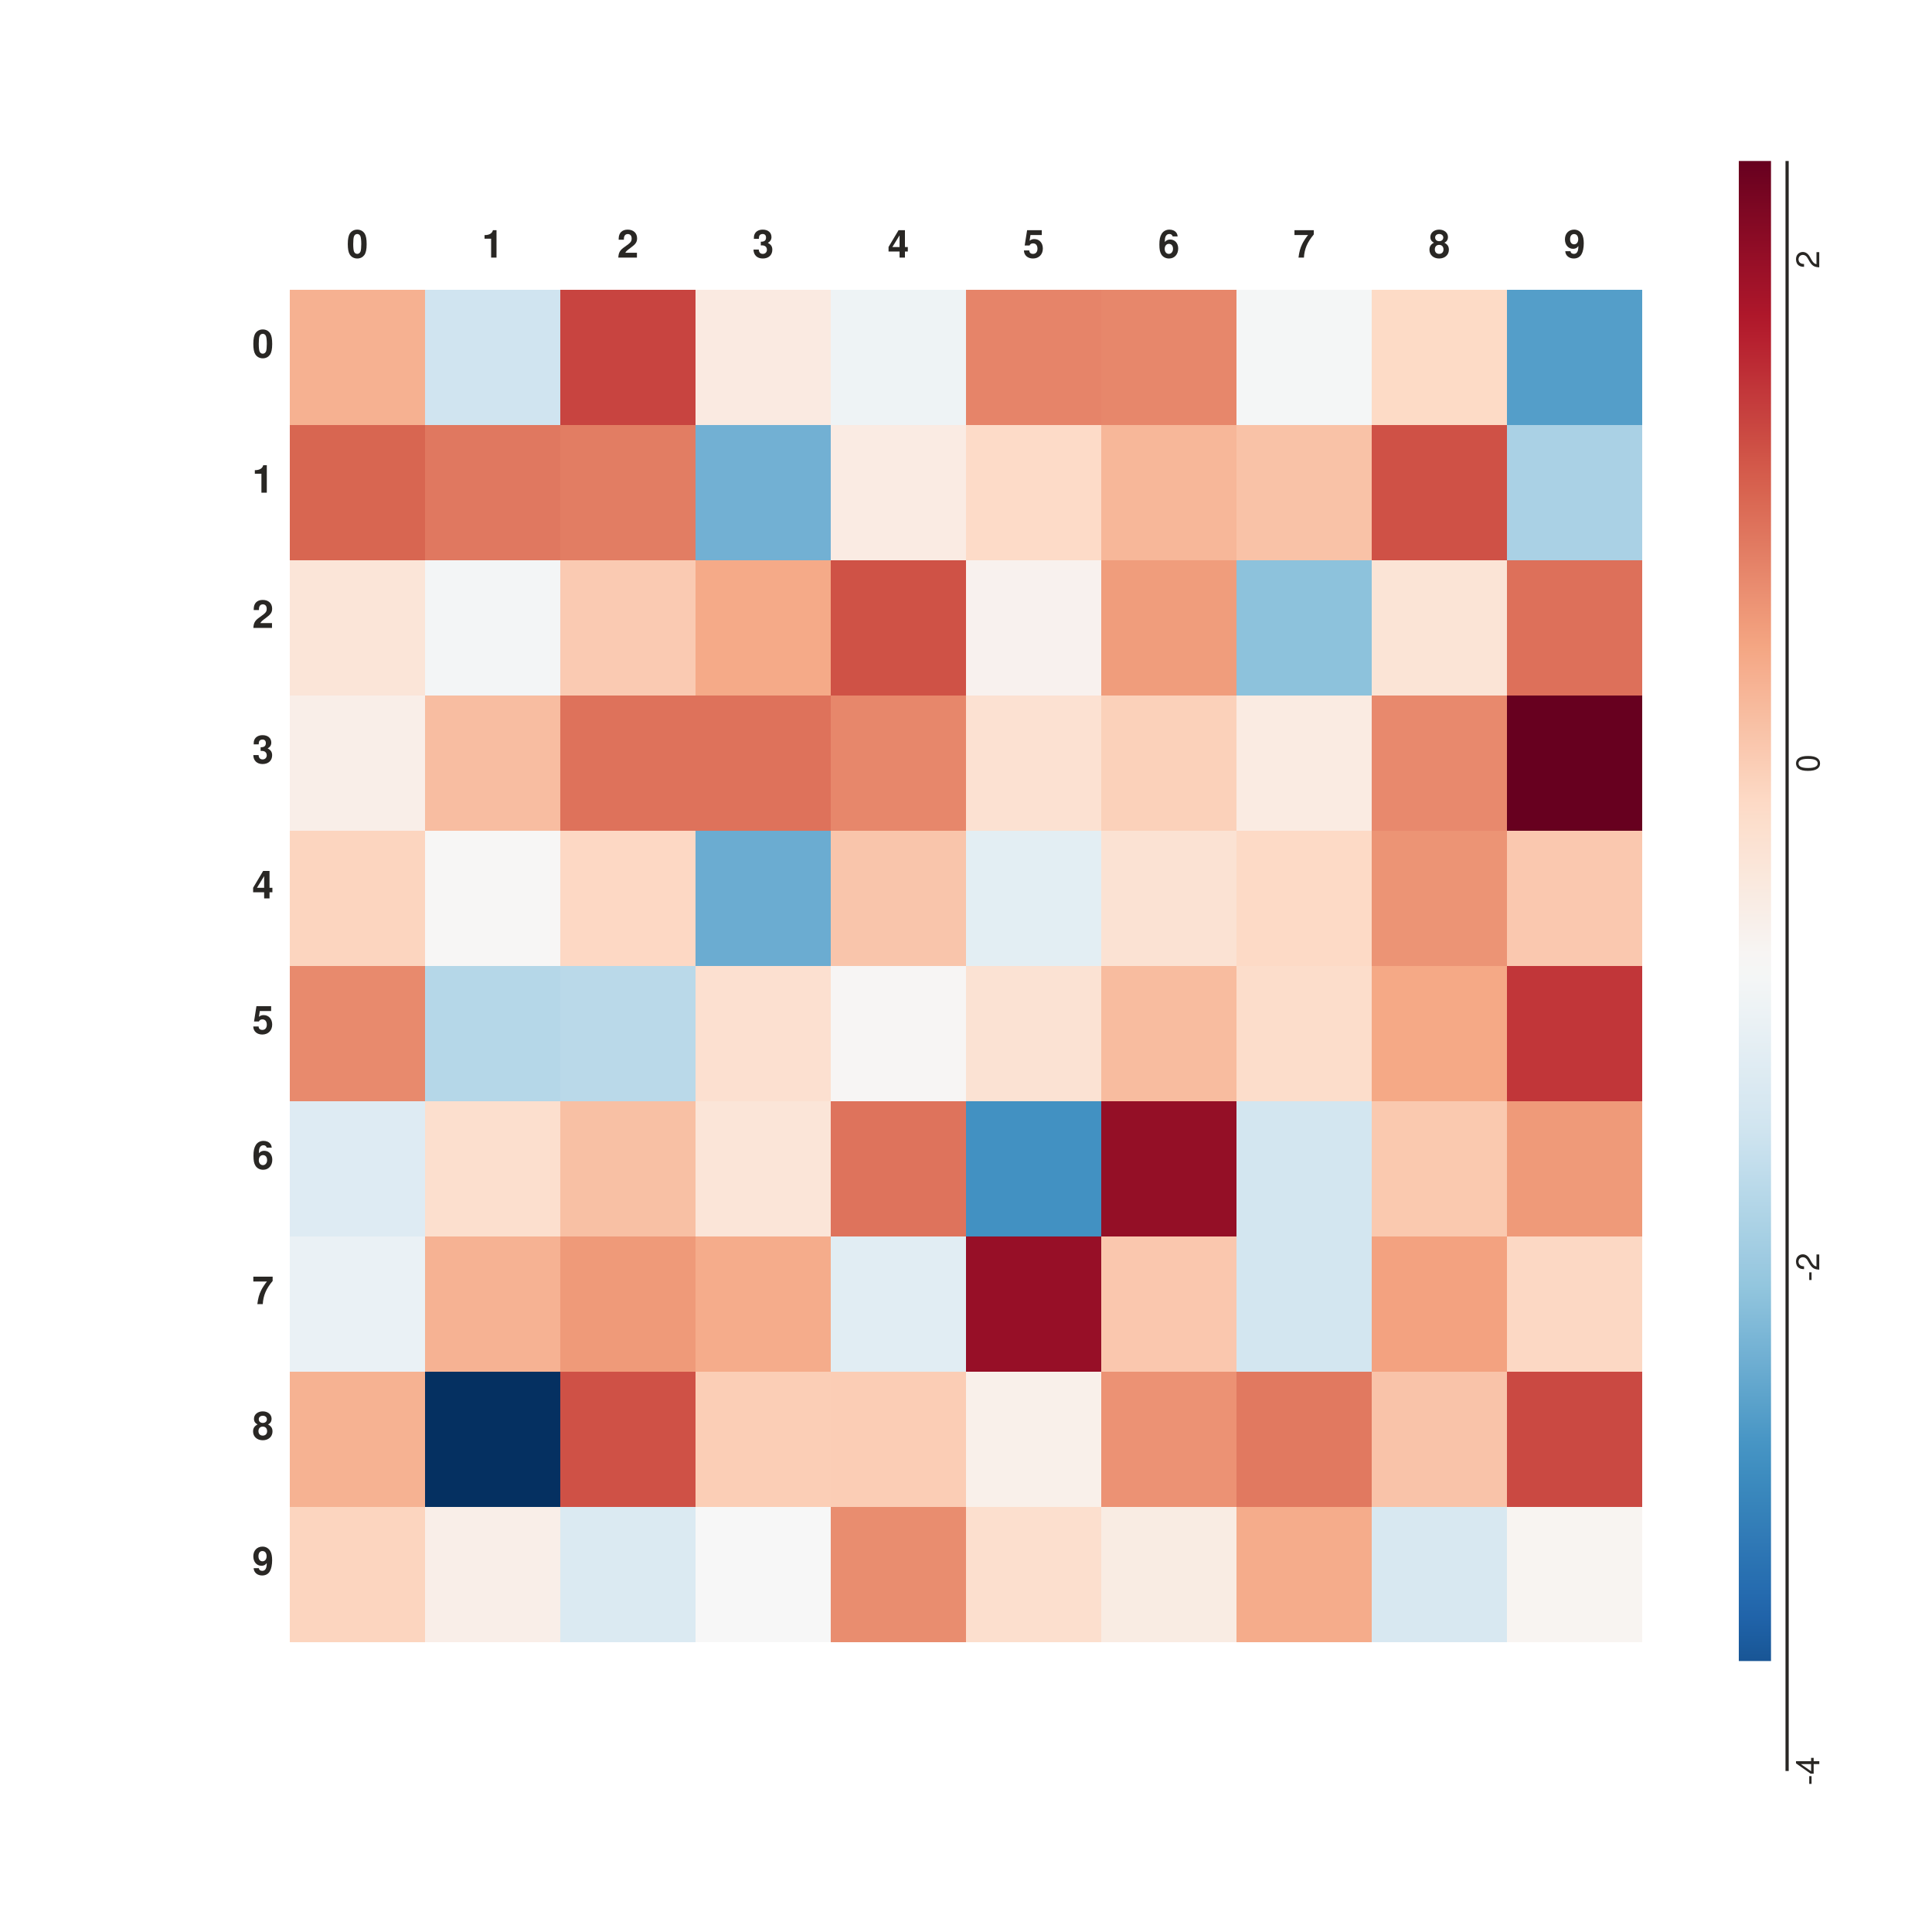
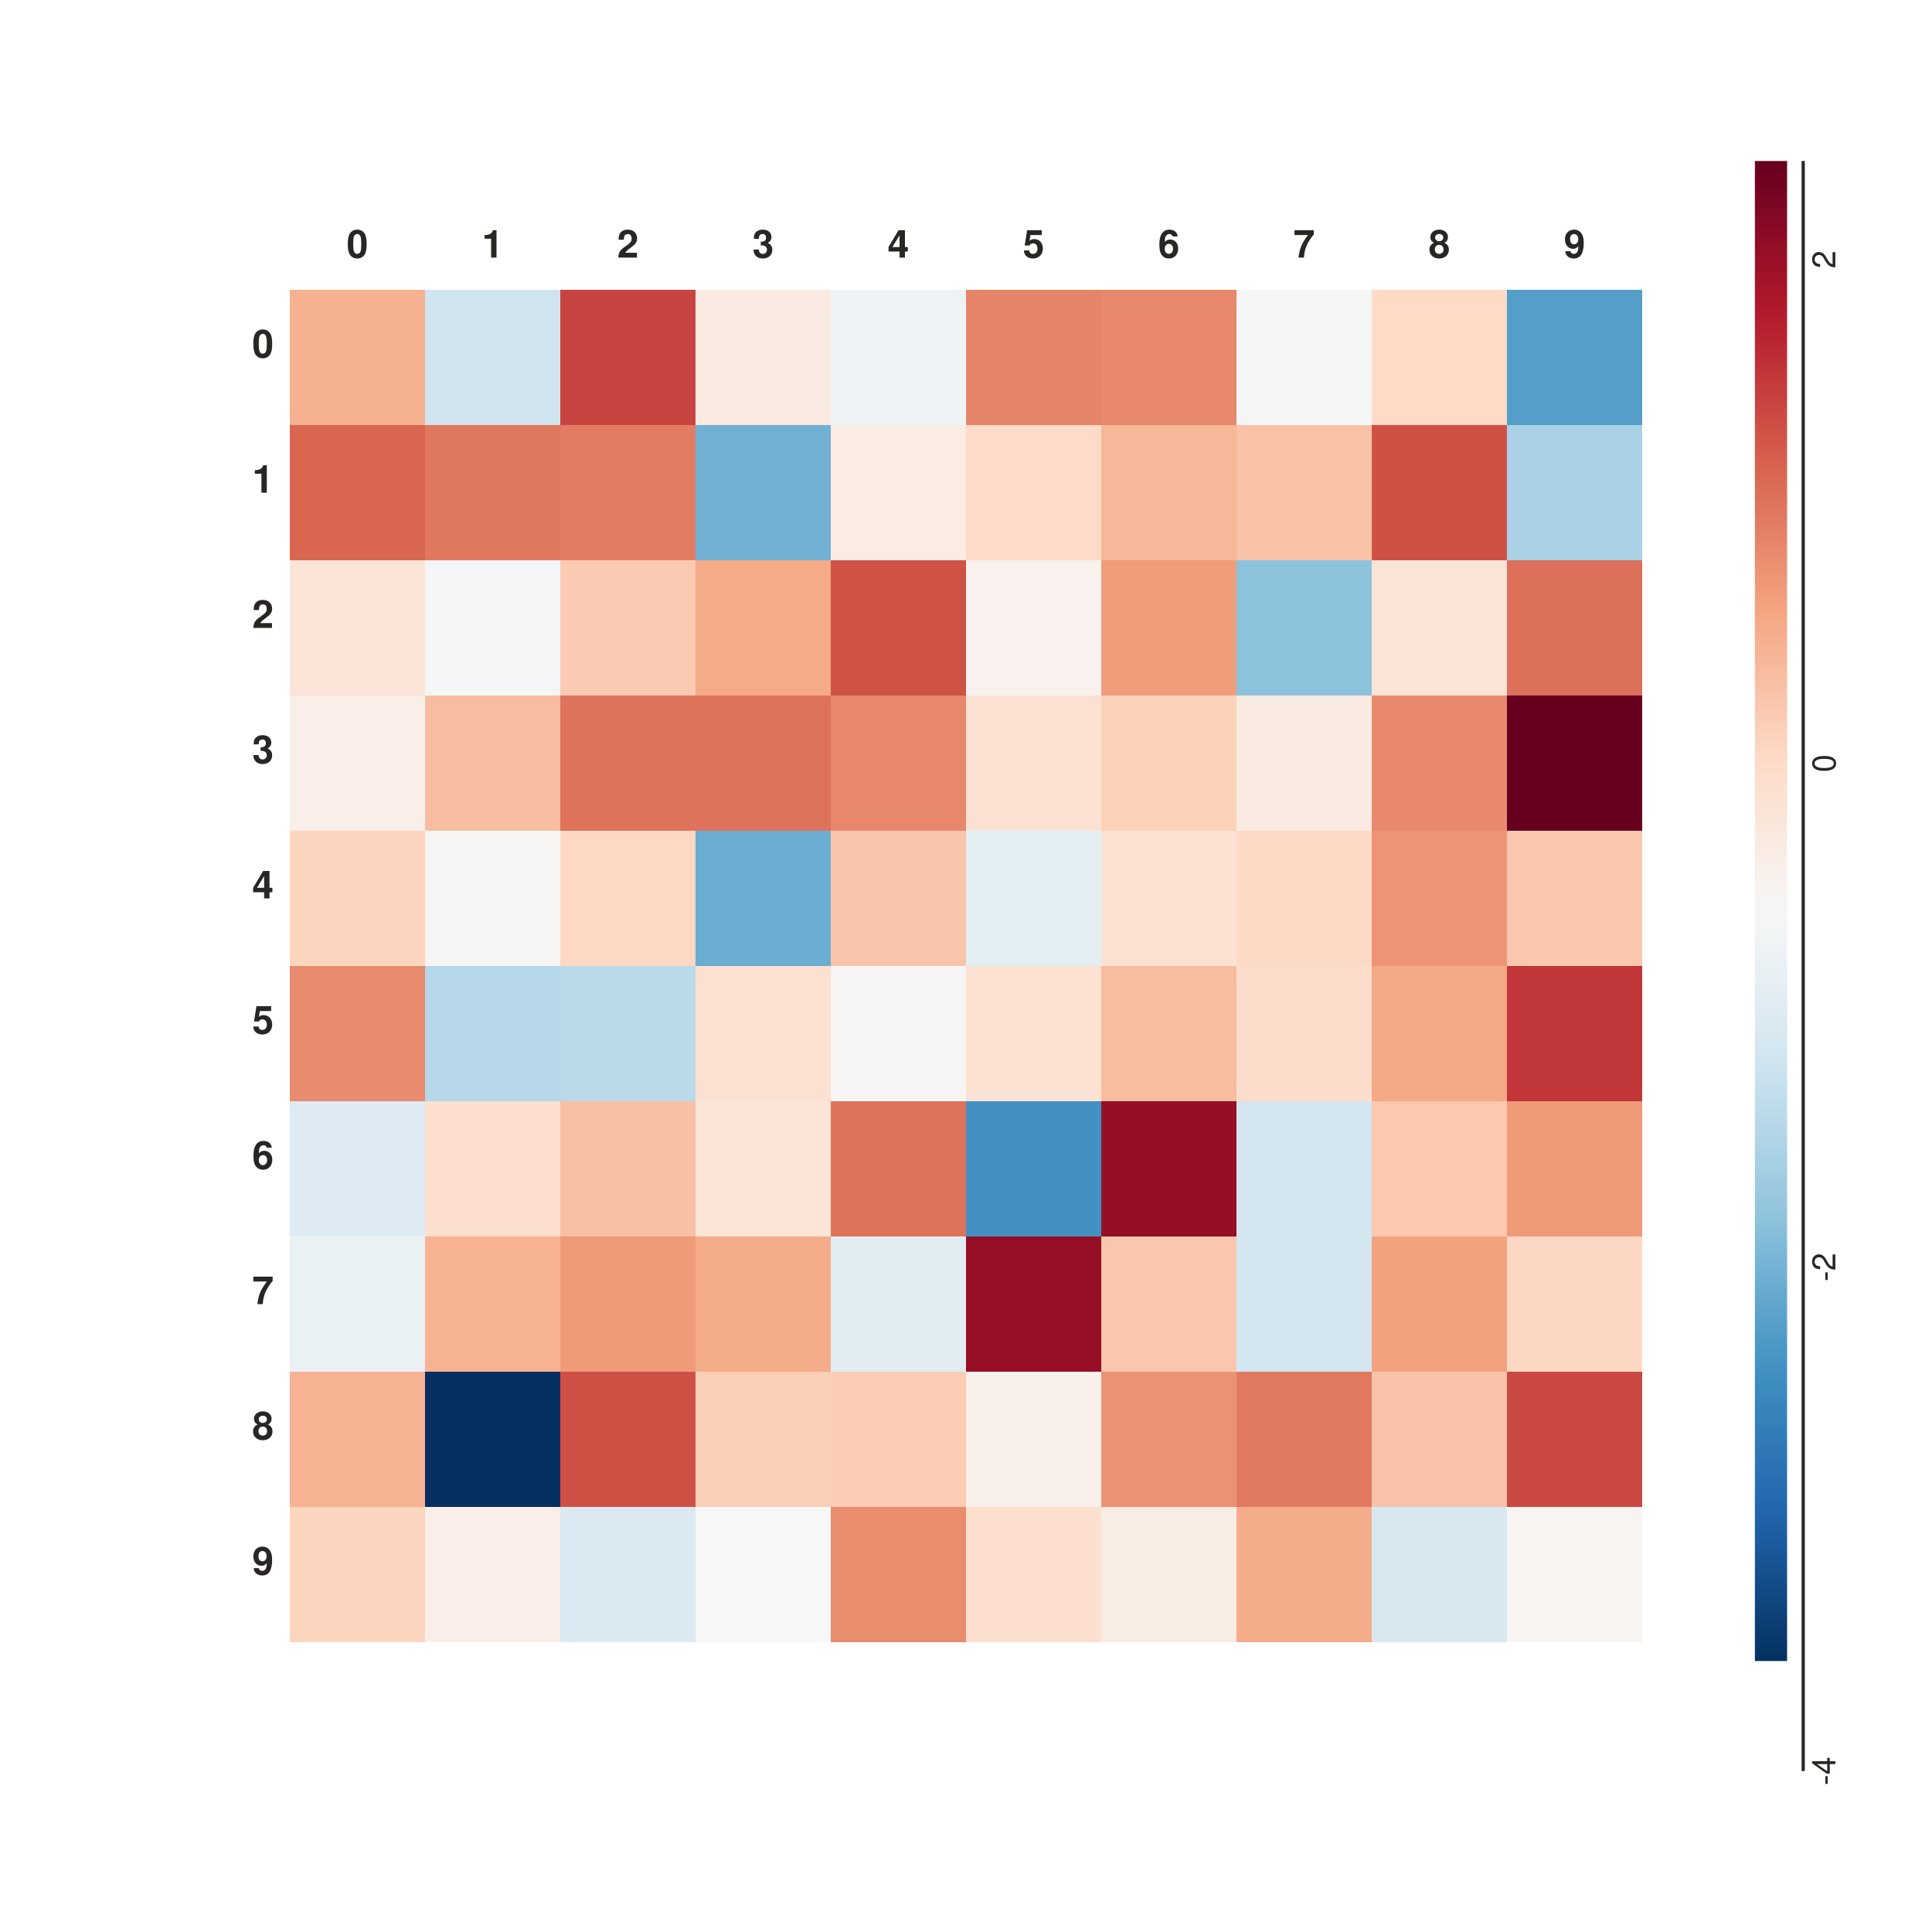
- <svg xmlns="http://www.w3.org/2000/svg" height="600px" id="tb5151f9135184a33902274c11de49be5" preserveAspectRatio="xMidYMid meet" style="background-color:transparent;fill:rgb(16.1%,15.3%,14.1%);fill-opacity:1.0;font-family:Helvetica;font-size:12px;opacity:1.0;stroke:rgb(16.1%,15.3%,14.1%);stroke-opacity:1.0;stroke-width:1.0" viewBox="0 0 600 600" width="600px">
-   <g class="toyplot-axes-Table" id="taf6ca487afd1422ab227035720bf4436">
+ <svg xmlns="http://www.w3.org/2000/svg" height="600px" id="t894860318bb24b8a97e0e9fdc064c679" preserveAspectRatio="xMidYMid meet" style="background-color:transparent;fill:rgb(16.1%,15.3%,14.1%);fill-opacity:1.0;font-family:Helvetica;font-size:12px;opacity:1.0;stroke:rgb(16.1%,15.3%,14.1%);stroke-opacity:1.0;stroke-width:1.0" viewBox="0 0 600 600" width="600px">
+   <g class="toyplot-axes-Table" id="t5b6667629e3f46c5a2ca9edb8056be80">
    <text style="alignment-baseline:middle;fill:rgb(16.1%,15.3%,14.1%);fill-opacity:1.0;font-size:12px;font-weight:bold;stroke:none;text-anchor:middle" transform="rotate(0,111.0,80.0)" x="111.0" y="80.0">0</text>
    <text style="alignment-baseline:middle;fill:rgb(16.1%,15.3%,14.1%);fill-opacity:1.0;font-size:12px;font-weight:bold;stroke:none;text-anchor:middle" transform="rotate(0,153.0,80.0)" x="153.0" y="80.0">1</text>
    <text style="alignment-baseline:middle;fill:rgb(16.1%,15.3%,14.1%);fill-opacity:1.0;font-size:12px;font-weight:bold;stroke:none;text-anchor:middle" transform="rotate(0,195.0,80.0)" x="195.0" y="80.0">2</text>
    <text style="alignment-baseline:middle;fill:rgb(16.1%,15.3%,14.1%);fill-opacity:1.0;font-size:12px;font-weight:bold;stroke:none;text-anchor:middle" transform="rotate(0,237.0,80.0)" x="237.0" y="80.0">3</text>
    <text style="alignment-baseline:middle;fill:rgb(16.1%,15.3%,14.1%);fill-opacity:1.0;font-size:12px;font-weight:bold;stroke:none;text-anchor:middle" transform="rotate(0,279.0,80.0)" x="279.0" y="80.0">4</text>
    <text style="alignment-baseline:middle;fill:rgb(16.1%,15.3%,14.1%);fill-opacity:1.0;font-size:12px;font-weight:bold;stroke:none;text-anchor:middle" transform="rotate(0,321.0,80.0)" x="321.0" y="80.0">5</text>
    <text style="alignment-baseline:middle;fill:rgb(16.1%,15.3%,14.1%);fill-opacity:1.0;font-size:12px;font-weight:bold;stroke:none;text-anchor:middle" transform="rotate(0,363.0,80.0)" x="363.0" y="80.0">6</text>
    <text style="alignment-baseline:middle;fill:rgb(16.1%,15.3%,14.1%);fill-opacity:1.0;font-size:12px;font-weight:bold;stroke:none;text-anchor:middle" transform="rotate(0,405.0,80.0)" x="405.0" y="80.0">7</text>
    <text style="alignment-baseline:middle;fill:rgb(16.1%,15.3%,14.1%);fill-opacity:1.0;font-size:12px;font-weight:bold;stroke:none;text-anchor:middle" transform="rotate(0,447.0,80.0)" x="447.0" y="80.0">8</text>
    <text style="alignment-baseline:middle;fill:rgb(16.1%,15.3%,14.1%);fill-opacity:1.0;font-size:12px;font-weight:bold;stroke:none;text-anchor:middle" transform="rotate(0,489.0,80.0)" x="489.0" y="80.0">9</text>
    <text style="alignment-baseline:middle;fill:rgb(16.1%,15.3%,14.1%);fill-opacity:1.0;font-size:12px;font-weight:bold;stroke:none;text-anchor:end" x="85.0" y="111.0">0</text>
    <rect height="42.0" style="fill:rgb(96.5%,69.4%,57%);fill-opacity:1.0;stroke:none" width="42.0" x="90.0" y="90.0" />
    <rect height="42.0" style="fill:rgb(81.6%,89.6%,94%);fill-opacity:1.0;stroke:none" width="42.0" x="132.0" y="90.0" />
    <rect height="42.0" style="fill:rgb(78.4%,26.6%,25%);fill-opacity:1.0;stroke:none" width="42.0" x="174.0" y="90.0" />
    <rect height="42.0" style="fill:rgb(97.9%,91.8%,88.2%);fill-opacity:1.0;stroke:none" width="42.0" x="216.0" y="90.0" />
    <rect height="42.0" style="fill:rgb(93.5%,95.3%,96.2%);fill-opacity:1.0;stroke:none" width="42.0" x="258.0" y="90.0" />
    <rect height="42.0" style="fill:rgb(90.1%,51.9%,41.1%);fill-opacity:1.0;stroke:none" width="42.0" x="300.0" y="90.0" />
    <rect height="42.0" style="fill:rgb(90.6%,53.1%,42.1%);fill-opacity:1.0;stroke:none" width="42.0" x="342.0" y="90.0" />
    <rect height="42.0" style="fill:rgb(95.6%,96.3%,96.6%);fill-opacity:1.0;stroke:none" width="42.0" x="384.0" y="90.0" />
    <rect height="42.0" style="fill:rgb(99.2%,85.7%,77.7%);fill-opacity:1.0;stroke:none" width="42.0" x="426.0" y="90.0" />
    <rect height="42.0" style="fill:rgb(33%,61.9%,78.8%);fill-opacity:1.0;stroke:none" width="42.0" x="468.0" y="90.0" />
    <text style="alignment-baseline:middle;fill:rgb(16.1%,15.3%,14.1%);fill-opacity:1.0;font-size:12px;font-weight:bold;stroke:none;text-anchor:end" x="85.0" y="153.0">1</text>
    <rect height="42.0" style="fill:rgb(84.9%,39.9%,31.9%);fill-opacity:1.0;stroke:none" width="42.0" x="90.0" y="132.0" />
    <rect height="42.0" style="fill:rgb(88%,47.1%,37.5%);fill-opacity:1.0;stroke:none" width="42.0" x="132.0" y="132.0" />
    <rect height="42.0" style="fill:rgb(88.8%,48.9%,38.8%);fill-opacity:1.0;stroke:none" width="42.0" x="174.0" y="132.0" />
    <rect height="42.0" style="fill:rgb(44.6%,69.2%,82.7%);fill-opacity:1.0;stroke:none" width="42.0" x="216.0" y="132.0" />
    <rect height="42.0" style="fill:rgb(97.9%,92.2%,88.9%);fill-opacity:1.0;stroke:none" width="42.0" x="258.0" y="132.0" />
    <rect height="42.0" style="fill:rgb(99.2%,86%,78.3%);fill-opacity:1.0;stroke:none" width="42.0" x="300.0" y="132.0" />
    <rect height="42.0" style="fill:rgb(96.9%,71.8%,60%);fill-opacity:1.0;stroke:none" width="42.0" x="342.0" y="132.0" />
    <rect height="42.0" style="fill:rgb(97.6%,75.9%,65.3%);fill-opacity:1.0;stroke:none" width="42.0" x="384.0" y="132.0" />
    <rect height="42.0" style="fill:rgb(81.1%,31.9%,27.5%);fill-opacity:1.0;stroke:none" width="42.0" x="426.0" y="132.0" />
    <rect height="42.0" style="fill:rgb(66.8%,82.1%,89.8%);fill-opacity:1.0;stroke:none" width="42.0" x="468.0" y="132.0" />
    <text style="alignment-baseline:middle;fill:rgb(16.1%,15.3%,14.1%);fill-opacity:1.0;font-size:12px;font-weight:bold;stroke:none;text-anchor:end" x="85.0" y="195.0">2</text>
    <rect height="42.0" style="fill:rgb(98.4%,89.8%,84.7%);fill-opacity:1.0;stroke:none" width="42.0" x="90.0" y="174.0" />
    <rect height="42.0" style="fill:rgb(95.1%,96%,96.5%);fill-opacity:1.0;stroke:none" width="42.0" x="132.0" y="174.0" />
    <rect height="42.0" style="fill:rgb(98.1%,79.3%,69.7%);fill-opacity:1.0;stroke:none" width="42.0" x="174.0" y="174.0" />
    <rect height="42.0" style="fill:rgb(96%,66.5%,53.3%);fill-opacity:1.0;stroke:none" width="42.0" x="216.0" y="174.0" />
    <rect height="42.0" style="fill:rgb(81.1%,32%,27.6%);fill-opacity:1.0;stroke:none" width="42.0" x="258.0" y="174.0" />
    <rect height="42.0" style="fill:rgb(97.3%,94.7%,93.2%);fill-opacity:1.0;stroke:none" width="42.0" x="300.0" y="174.0" />
    <rect height="42.0" style="fill:rgb(94.3%,61.5%,48.5%);fill-opacity:1.0;stroke:none" width="42.0" x="342.0" y="174.0" />
    <rect height="42.0" style="fill:rgb(55.2%,75.9%,86.4%);fill-opacity:1.0;stroke:none" width="42.0" x="384.0" y="174.0" />
    <rect height="42.0" style="fill:rgb(98.5%,89.4%,84.1%);fill-opacity:1.0;stroke:none" width="42.0" x="426.0" y="174.0" />
    <rect height="42.0" style="fill:rgb(86.7%,44.1%,35.1%);fill-opacity:1.0;stroke:none" width="42.0" x="468.0" y="174.0" />
    <text style="alignment-baseline:middle;fill:rgb(16.1%,15.3%,14.1%);fill-opacity:1.0;font-size:12px;font-weight:bold;stroke:none;text-anchor:end" x="85.0" y="237.0">3</text>
    <rect height="42.0" style="fill:rgb(97.6%,93.4%,90.9%);fill-opacity:1.0;stroke:none" width="42.0" x="90.0" y="216.0" />
    <rect height="42.0" style="fill:rgb(97.3%,74.2%,63.1%);fill-opacity:1.0;stroke:none" width="42.0" x="132.0" y="216.0" />
    <rect height="42.0" style="fill:rgb(86.9%,44.6%,35.5%);fill-opacity:1.0;stroke:none" width="42.0" x="174.0" y="216.0" />
    <rect height="42.0" style="fill:rgb(87%,44.7%,35.6%);fill-opacity:1.0;stroke:none" width="42.0" x="216.0" y="216.0" />
    <rect height="42.0" style="fill:rgb(90.6%,52.9%,41.9%);fill-opacity:1.0;stroke:none" width="42.0" x="258.0" y="216.0" />
    <rect height="42.0" style="fill:rgb(98.7%,88.3%,82.2%);fill-opacity:1.0;stroke:none" width="42.0" x="300.0" y="216.0" />
    <rect height="42.0" style="fill:rgb(98.5%,81.8%,72.8%);fill-opacity:1.0;stroke:none" width="42.0" x="342.0" y="216.0" />
    <rect height="42.0" style="fill:rgb(97.9%,92%,88.5%);fill-opacity:1.0;stroke:none" width="42.0" x="384.0" y="216.0" />
    <rect height="42.0" style="fill:rgb(91%,53.9%,42.7%);fill-opacity:1.0;stroke:none" width="42.0" x="426.0" y="216.0" />
    <rect height="42.0" style="fill:rgb(40.4%,0%,12.2%);fill-opacity:1.0;stroke:none" width="42.0" x="468.0" y="216.0" />
    <text style="alignment-baseline:middle;fill:rgb(16.1%,15.3%,14.1%);fill-opacity:1.0;font-size:12px;font-weight:bold;stroke:none;text-anchor:end" x="85.0" y="279.0">4</text>
    <rect height="42.0" style="fill:rgb(98.8%,83.5%,75%);fill-opacity:1.0;stroke:none" width="42.0" x="90.0" y="258.0" />
    <rect height="42.0" style="fill:rgb(96.9%,96.5%,96.2%);fill-opacity:1.0;stroke:none" width="42.0" x="132.0" y="258.0" />
    <rect height="42.0" style="fill:rgb(99.1%,84.9%,76.8%);fill-opacity:1.0;stroke:none" width="42.0" x="174.0" y="258.0" />
    <rect height="42.0" style="fill:rgb(41.8%,67.4%,81.8%);fill-opacity:1.0;stroke:none" width="42.0" x="216.0" y="258.0" />
    <rect height="42.0" style="fill:rgb(97.8%,77.4%,67.2%);fill-opacity:1.0;stroke:none" width="42.0" x="258.0" y="258.0" />
    <rect height="42.0" style="fill:rgb(89.1%,93.2%,95.4%);fill-opacity:1.0;stroke:none" width="42.0" x="300.0" y="258.0" />
    <rect height="42.0" style="fill:rgb(98.6%,88.6%,82.7%);fill-opacity:1.0;stroke:none" width="42.0" x="342.0" y="258.0" />
    <rect height="42.0" style="fill:rgb(99.2%,85.6%,77.6%);fill-opacity:1.0;stroke:none" width="42.0" x="384.0" y="258.0" />
    <rect height="42.0" style="fill:rgb(92.7%,57.9%,45.7%);fill-opacity:1.0;stroke:none" width="42.0" x="426.0" y="258.0" />
    <rect height="42.0" style="fill:rgb(98%,78.6%,68.7%);fill-opacity:1.0;stroke:none" width="42.0" x="468.0" y="258.0" />
    <text style="alignment-baseline:middle;fill:rgb(16.1%,15.3%,14.1%);fill-opacity:1.0;font-size:12px;font-weight:bold;stroke:none;text-anchor:end" x="85.0" y="321.0">5</text>
    <rect height="42.0" style="fill:rgb(91%,54%,42.7%);fill-opacity:1.0;stroke:none" width="42.0" x="90.0" y="300.0" />
    <rect height="42.0" style="fill:rgb(71%,84.2%,91%);fill-opacity:1.0;stroke:none" width="42.0" x="132.0" y="300.0" />
    <rect height="42.0" style="fill:rgb(72.8%,85.2%,91.5%);fill-opacity:1.0;stroke:none" width="42.0" x="174.0" y="300.0" />
    <rect height="42.0" style="fill:rgb(98.8%,87.9%,81.5%);fill-opacity:1.0;stroke:none" width="42.0" x="216.0" y="300.0" />
    <rect height="42.0" style="fill:rgb(97%,96.2%,95.7%);fill-opacity:1.0;stroke:none" width="42.0" x="258.0" y="300.0" />
    <rect height="42.0" style="fill:rgb(98.6%,88.7%,82.9%);fill-opacity:1.0;stroke:none" width="42.0" x="300.0" y="300.0" />
    <rect height="42.0" style="fill:rgb(97.2%,73.6%,62.4%);fill-opacity:1.0;stroke:none" width="42.0" x="342.0" y="300.0" />
    <rect height="42.0" style="fill:rgb(99%,86.7%,79.5%);fill-opacity:1.0;stroke:none" width="42.0" x="384.0" y="300.0" />
    <rect height="42.0" style="fill:rgb(95.9%,66.1%,52.7%);fill-opacity:1.0;stroke:none" width="42.0" x="426.0" y="300.0" />
    <rect height="42.0" style="fill:rgb(75.7%,21.3%,22.5%);fill-opacity:1.0;stroke:none" width="42.0" x="468.0" y="300.0" />
    <text style="alignment-baseline:middle;fill:rgb(16.1%,15.3%,14.1%);fill-opacity:1.0;font-size:12px;font-weight:bold;stroke:none;text-anchor:end" x="85.0" y="363.0">6</text>
    <rect height="42.0" style="fill:rgb(87.2%,92.3%,95.1%);fill-opacity:1.0;stroke:none" width="42.0" x="90.0" y="342.0" />
    <rect height="42.0" style="fill:rgb(98.9%,87.3%,80.6%);fill-opacity:1.0;stroke:none" width="42.0" x="132.0" y="342.0" />
    <rect height="42.0" style="fill:rgb(97.4%,75.3%,64.5%);fill-opacity:1.0;stroke:none" width="42.0" x="174.0" y="342.0" />
    <rect height="42.0" style="fill:rgb(98.4%,89.9%,84.9%);fill-opacity:1.0;stroke:none" width="42.0" x="216.0" y="342.0" />
    <rect height="42.0" style="fill:rgb(87.2%,45.2%,36%);fill-opacity:1.0;stroke:none" width="42.0" x="258.0" y="342.0" />
    <rect height="42.0" style="fill:rgb(25.7%,56.8%,76%);fill-opacity:1.0;stroke:none" width="42.0" x="300.0" y="342.0" />
    <rect height="42.0" style="fill:rgb(58.2%,5.7%,15%);fill-opacity:1.0;stroke:none" width="42.0" x="342.0" y="342.0" />
    <rect height="42.0" style="fill:rgb(82.9%,90.3%,94.3%);fill-opacity:1.0;stroke:none" width="42.0" x="384.0" y="342.0" />
    <rect height="42.0" style="fill:rgb(98%,78.7%,68.8%);fill-opacity:1.0;stroke:none" width="42.0" x="426.0" y="342.0" />
    <rect height="42.0" style="fill:rgb(93.7%,60.2%,47.5%);fill-opacity:1.0;stroke:none" width="42.0" x="468.0" y="342.0" />
    <text style="alignment-baseline:middle;fill:rgb(16.1%,15.3%,14.1%);fill-opacity:1.0;font-size:12px;font-weight:bold;stroke:none;text-anchor:end" x="85.0" y="405.0">7</text>
    <rect height="42.0" style="fill:rgb(91.9%,94.5%,95.9%);fill-opacity:1.0;stroke:none" width="42.0" x="90.0" y="384.0" />
    <rect height="42.0" style="fill:rgb(96.5%,69.8%,57.5%);fill-opacity:1.0;stroke:none" width="42.0" x="132.0" y="384.0" />
    <rect height="42.0" style="fill:rgb(93.7%,60.2%,47.5%);fill-opacity:1.0;stroke:none" width="42.0" x="174.0" y="384.0" />
    <rect height="42.0" style="fill:rgb(96.2%,67.6%,54.7%);fill-opacity:1.0;stroke:none" width="42.0" x="216.0" y="384.0" />
    <rect height="42.0" style="fill:rgb(88.4%,92.8%,95.3%);fill-opacity:1.0;stroke:none" width="42.0" x="258.0" y="384.0" />
    <rect height="42.0" style="fill:rgb(59.3%,6.06%,15.2%);fill-opacity:1.0;stroke:none" width="42.0" x="300.0" y="384.0" />
    <rect height="42.0" style="fill:rgb(97.9%,78.1%,68.1%);fill-opacity:1.0;stroke:none" width="42.0" x="342.0" y="384.0" />
    <rect height="42.0" style="fill:rgb(82.7%,90.1%,94.3%);fill-opacity:1.0;stroke:none" width="42.0" x="384.0" y="384.0" />
    <rect height="42.0" style="fill:rgb(95.1%,63.5%,50%);fill-opacity:1.0;stroke:none" width="42.0" x="426.0" y="384.0" />
    <rect height="42.0" style="fill:rgb(99%,84.8%,76.7%);fill-opacity:1.0;stroke:none" width="42.0" x="468.0" y="384.0" />
    <text style="alignment-baseline:middle;fill:rgb(16.1%,15.3%,14.1%);fill-opacity:1.0;font-size:12px;font-weight:bold;stroke:none;text-anchor:end" x="85.0" y="447.0">8</text>
    <rect height="42.0" style="fill:rgb(96.5%,69.7%,57.4%);fill-opacity:1.0;stroke:none" width="42.0" x="90.0" y="426.0" />
    <rect height="42.0" style="fill:rgb(1.96%,18.8%,38%);fill-opacity:1.0;stroke:none" width="42.0" x="132.0" y="426.0" />
    <rect height="42.0" style="fill:rgb(81.1%,31.9%,27.5%);fill-opacity:1.0;stroke:none" width="42.0" x="174.0" y="426.0" />
    <rect height="42.0" style="fill:rgb(98.4%,80.8%,71.5%);fill-opacity:1.0;stroke:none" width="42.0" x="216.0" y="426.0" />
    <rect height="42.0" style="fill:rgb(98.3%,80.4%,71%);fill-opacity:1.0;stroke:none" width="42.0" x="258.0" y="426.0" />
    <rect height="42.0" style="fill:rgb(97.5%,94%,91.9%);fill-opacity:1.0;stroke:none" width="42.0" x="300.0" y="426.0" />
    <rect height="42.0" style="fill:rgb(92.5%,57.3%,45.3%);fill-opacity:1.0;stroke:none" width="42.0" x="342.0" y="426.0" />
    <rect height="42.0" style="fill:rgb(88.2%,47.4%,37.7%);fill-opacity:1.0;stroke:none" width="42.0" x="384.0" y="426.0" />
    <rect height="42.0" style="fill:rgb(97.7%,76.6%,66.1%);fill-opacity:1.0;stroke:none" width="42.0" x="426.0" y="426.0" />
    <rect height="42.0" style="fill:rgb(79.4%,28.5%,25.9%);fill-opacity:1.0;stroke:none" width="42.0" x="468.0" y="426.0" />
    <text style="alignment-baseline:middle;fill:rgb(16.1%,15.3%,14.1%);fill-opacity:1.0;font-size:12px;font-weight:bold;stroke:none;text-anchor:end" x="85.0" y="489.0">9</text>
    <rect height="42.0" style="fill:rgb(98.8%,83.4%,74.8%);fill-opacity:1.0;stroke:none" width="42.0" x="90.0" y="468.0" />
    <rect height="42.0" style="fill:rgb(97.6%,93.4%,91%);fill-opacity:1.0;stroke:none" width="42.0" x="132.0" y="468.0" />
    <rect height="42.0" style="fill:rgb(85.8%,91.6%,94.8%);fill-opacity:1.0;stroke:none" width="42.0" x="174.0" y="468.0" />
    <rect height="42.0" style="fill:rgb(96.9%,96.8%,96.8%);fill-opacity:1.0;stroke:none" width="42.0" x="216.0" y="468.0" />
    <rect height="42.0" style="fill:rgb(91.5%,55.1%,43.6%);fill-opacity:1.0;stroke:none" width="42.0" x="258.0" y="468.0" />
    <rect height="42.0" style="fill:rgb(98.9%,87.6%,80.9%);fill-opacity:1.0;stroke:none" width="42.0" x="300.0" y="468.0" />
    <rect height="42.0" style="fill:rgb(97.8%,92.4%,89.2%);fill-opacity:1.0;stroke:none" width="42.0" x="342.0" y="468.0" />
    <rect height="42.0" style="fill:rgb(96.1%,67.4%,54.4%);fill-opacity:1.0;stroke:none" width="42.0" x="384.0" y="468.0" />
    <rect height="42.0" style="fill:rgb(84.8%,91.1%,94.6%);fill-opacity:1.0;stroke:none" width="42.0" x="426.0" y="468.0" />
    <rect height="42.0" style="fill:rgb(97.2%,95.5%,94.5%);fill-opacity:1.0;stroke:none" width="42.0" x="468.0" y="468.0" />
  </g>
-   <g class="toyplot-axes-NumberLine" id="ta23b9f25d1724b4a9e6be427e481b4f3">
+   <g class="toyplot-axes-NumberLine" id="t42df66c8ee8749f4b7400e25dc1fc227">
    <g class="toyplot-coordinate-events">
-       <g class="toyplot-color-Map" id="t8e4c75e474f24a6b95782d35e022f000" transform="translate(550.0,550.0) rotate(-90.0)">
+       <g class="toyplot-color-Map" id="te8fe67b8374e4fc89e37aaf4d33f5653" transform="translate(550.0,550.0) rotate(-90.0) translate(0,0)">
        <defs>
-           <linearGradient gradientUnits="userSpaceOnUse" id="t6ce84f4648434601bbe90a980e7086e0" x1="0" x2="500.0" y1="0" y2="0">
+           <linearGradient gradientUnits="userSpaceOnUse" id="t5e387dd2af60438e930b68b27eee7ad3" x1="34.148" x2="500.0" y1="0" y2="0">
            <stop offset="0.0" stop-color="rgb(1.96%,18.8%,38%)" stop-opacity="1.0" />
            <stop offset="0.016" stop-color="rgb(3.7%,22.2%,42.7%)" stop-opacity="1.0" />
            <stop offset="0.032" stop-color="rgb(5.45%,25.5%,47.4%)" stop-opacity="1.0" />
            <stop offset="0.048" stop-color="rgb(7.19%,28.9%,52%)" stop-opacity="1.0" />
            <stop offset="0.063" stop-color="rgb(8.93%,32.3%,56.7%)" stop-opacity="1.0" />
            <stop offset="0.079" stop-color="rgb(10.7%,35.6%,61.4%)" stop-opacity="1.0" />
            <stop offset="0.095" stop-color="rgb(12.4%,39%,66.1%)" stop-opacity="1.0" />
            <stop offset="0.111" stop-color="rgb(14.4%,42%,68.5%)" stop-opacity="1.0" />
            <stop offset="0.127" stop-color="rgb(16.5%,44.8%,69.9%)" stop-opacity="1.0" />
            <stop offset="0.143" stop-color="rgb(18.7%,47.6%,71.3%)" stop-opacity="1.0" />
            <stop offset="0.159" stop-color="rgb(20.8%,50.4%,72.7%)" stop-opacity="1.0" />
            <stop offset="0.175" stop-color="rgb(22.9%,53.2%,74.2%)" stop-opacity="1.0" />
            <stop offset="0.19" stop-color="rgb(25%,56%,75.6%)" stop-opacity="1.0" />
            <stop offset="0.206" stop-color="rgb(28.2%,58.9%,77.1%)" stop-opacity="1.0" />
            <stop offset="0.222" stop-color="rgb(33.2%,62%,78.8%)" stop-opacity="1.0" />
            <stop offset="0.238" stop-color="rgb(38.1%,65.1%,80.5%)" stop-opacity="1.0" />
            <stop offset="0.254" stop-color="rgb(43%,68.2%,82.2%)" stop-opacity="1.0" />
            <stop offset="0.27" stop-color="rgb(47.9%,71.3%,83.9%)" stop-opacity="1.0" />
            <stop offset="0.286" stop-color="rgb(52.8%,74.5%,85.5%)" stop-opacity="1.0" />
            <stop offset="0.302" stop-color="rgb(57.6%,77.5%,87.2%)" stop-opacity="1.0" />
            <stop offset="0.317" stop-color="rgb(61.6%,79.4%,88.3%)" stop-opacity="1.0" />
            <stop offset="0.333" stop-color="rgb(65.5%,81.4%,89.4%)" stop-opacity="1.0" />
            <stop offset="0.349" stop-color="rgb(69.4%,83.4%,90.5%)" stop-opacity="1.0" />
            <stop offset="0.365" stop-color="rgb(73.3%,85.4%,91.7%)" stop-opacity="1.0" />
            <stop offset="0.381" stop-color="rgb(77.3%,87.4%,92.8%)" stop-opacity="1.0" />
            <stop offset="0.397" stop-color="rgb(81.2%,89.4%,93.9%)" stop-opacity="1.0" />
            <stop offset="0.413" stop-color="rgb(83.9%,90.7%,94.5%)" stop-opacity="1.0" />
            <stop offset="0.429" stop-color="rgb(86.2%,91.8%,94.9%)" stop-opacity="1.0" />
            <stop offset="0.444" stop-color="rgb(88.6%,92.9%,95.3%)" stop-opacity="1.0" />
            <stop offset="0.46" stop-color="rgb(90.9%,94.1%,95.8%)" stop-opacity="1.0" />
            <stop offset="0.476" stop-color="rgb(93.3%,95.2%,96.2%)" stop-opacity="1.0" />
            <stop offset="0.492" stop-color="rgb(95.7%,96.3%,96.6%)" stop-opacity="1.0" />
            <stop offset="0.508" stop-color="rgb(97%,96%,95.4%)" stop-opacity="1.0" />
            <stop offset="0.524" stop-color="rgb(97.4%,94.2%,92.4%)" stop-opacity="1.0" />
            <stop offset="0.54" stop-color="rgb(97.8%,92.5%,89.4%)" stop-opacity="1.0" />
            <stop offset="0.556" stop-color="rgb(98.2%,90.8%,86.4%)" stop-opacity="1.0" />
            <stop offset="0.571" stop-color="rgb(98.5%,89%,83.4%)" stop-opacity="1.0" />
            <stop offset="0.587" stop-color="rgb(98.9%,87.3%,80.4%)" stop-opacity="1.0" />
            <stop offset="0.603" stop-color="rgb(99.1%,85.2%,77.2%)" stop-opacity="1.0" />
            <stop offset="0.619" stop-color="rgb(98.5%,81.8%,72.9%)" stop-opacity="1.0" />
            <stop offset="0.635" stop-color="rgb(98%,78.5%,68.6%)" stop-opacity="1.0" />
            <stop offset="0.651" stop-color="rgb(97.4%,75.1%,64.3%)" stop-opacity="1.0" />
            <stop offset="0.667" stop-color="rgb(96.9%,71.8%,60%)" stop-opacity="1.0" />
            <stop offset="0.683" stop-color="rgb(96.3%,68.4%,55.7%)" stop-opacity="1.0" />
            <stop offset="0.698" stop-color="rgb(95.7%,65%,51.4%)" stop-opacity="1.0" />
            <stop offset="0.714" stop-color="rgb(94%,60.8%,48%)" stop-opacity="1.0" />
            <stop offset="0.73" stop-color="rgb(92.1%,56.5%,44.7%)" stop-opacity="1.0" />
            <stop offset="0.746" stop-color="rgb(90.3%,52.3%,41.4%)" stop-opacity="1.0" />
            <stop offset="0.762" stop-color="rgb(88.4%,48%,38.1%)" stop-opacity="1.0" />
            <stop offset="0.778" stop-color="rgb(86.5%,43.7%,34.8%)" stop-opacity="1.0" />
            <stop offset="0.794" stop-color="rgb(84.7%,39.4%,31.5%)" stop-opacity="1.0" />
            <stop offset="0.81" stop-color="rgb(82.6%,35%,28.9%)" stop-opacity="1.0" />
            <stop offset="0.825" stop-color="rgb(80.3%,30.5%,26.8%)" stop-opacity="1.0" />
            <stop offset="0.841" stop-color="rgb(78.1%,26%,24.7%)" stop-opacity="1.0" />
            <stop offset="0.857" stop-color="rgb(75.9%,21.5%,22.6%)" stop-opacity="1.0" />
            <stop offset="0.873" stop-color="rgb(73.6%,17%,20.5%)" stop-opacity="1.0" />
            <stop offset="0.889" stop-color="rgb(71.4%,12.5%,18.3%)" stop-opacity="1.0" />
            <stop offset="0.905" stop-color="rgb(68.4%,8.96%,16.6%)" stop-opacity="1.0" />
            <stop offset="0.921" stop-color="rgb(63.7%,7.47%,15.9%)" stop-opacity="1.0" />
            <stop offset="0.937" stop-color="rgb(59.1%,5.98%,15.1%)" stop-opacity="1.0" />
            <stop offset="0.952" stop-color="rgb(54.4%,4.48%,14.4%)" stop-opacity="1.0" />
            <stop offset="0.968" stop-color="rgb(49.7%,2.99%,13.7%)" stop-opacity="1.0" />
            <stop offset="0.984" stop-color="rgb(45.1%,1.49%,12.9%)" stop-opacity="1.0" />
            <stop offset="1.0" stop-color="rgb(40.4%,0%,12.2%)" stop-opacity="1.0" />
          </linearGradient>
        </defs>
-         <rect height="10" style="fill:url(#t6ce84f4648434601bbe90a980e7086e0);stroke:none" width="465.852" x="34.148" y="-10" />
+         <rect height="10" style="fill:url(#t5e387dd2af60438e930b68b27eee7ad3);stroke:none" width="465.852" x="34.148" y="-5.0" />
      </g>
    </g>
-     <g class="toyplot-axes-Axis" id="t33b02a898d364d279f3e1d2a6a71385a" transform="translate(550.0,550.0) rotate(-90.0) translate(0,5)">
+     <g class="toyplot-axes-Axis" id="tde8dc3dddc2349bdaf44a7cc881e2215" transform="translate(550.0,550.0) rotate(-90.0) translate(0,10)">
      <line style="" x1="0" x2="500.0" y1="0" y2="0" />
      <g>
        <text style="alignment-baseline:middle;baseline-shift:-100%;font-size:10px;font-weight:normal;stroke:none;text-anchor:middle" transform="translate(0.0,0) rotate(0)" x="0" y="0">-4</text>
        <text style="alignment-baseline:middle;baseline-shift:-100%;font-size:10px;font-weight:normal;stroke:none;text-anchor:middle" transform="translate(156.471,0) rotate(0)" x="0" y="0">-2</text>
        <text style="alignment-baseline:middle;baseline-shift:-100%;font-size:10px;font-weight:normal;stroke:none;text-anchor:middle" transform="translate(312.942,0) rotate(0)" x="0" y="0">0</text>
        <text style="alignment-baseline:middle;baseline-shift:-100%;font-size:10px;font-weight:normal;stroke:none;text-anchor:middle" transform="translate(469.413,0) rotate(0)" x="0" y="0">2</text>
      </g>
      <text style="alignment-baseline:middle;baseline-shift:-200%;font-weight:bold;stroke:none;text-anchor:middle" x="250.0" y="0" />
    </g>
  </g>
</svg>
